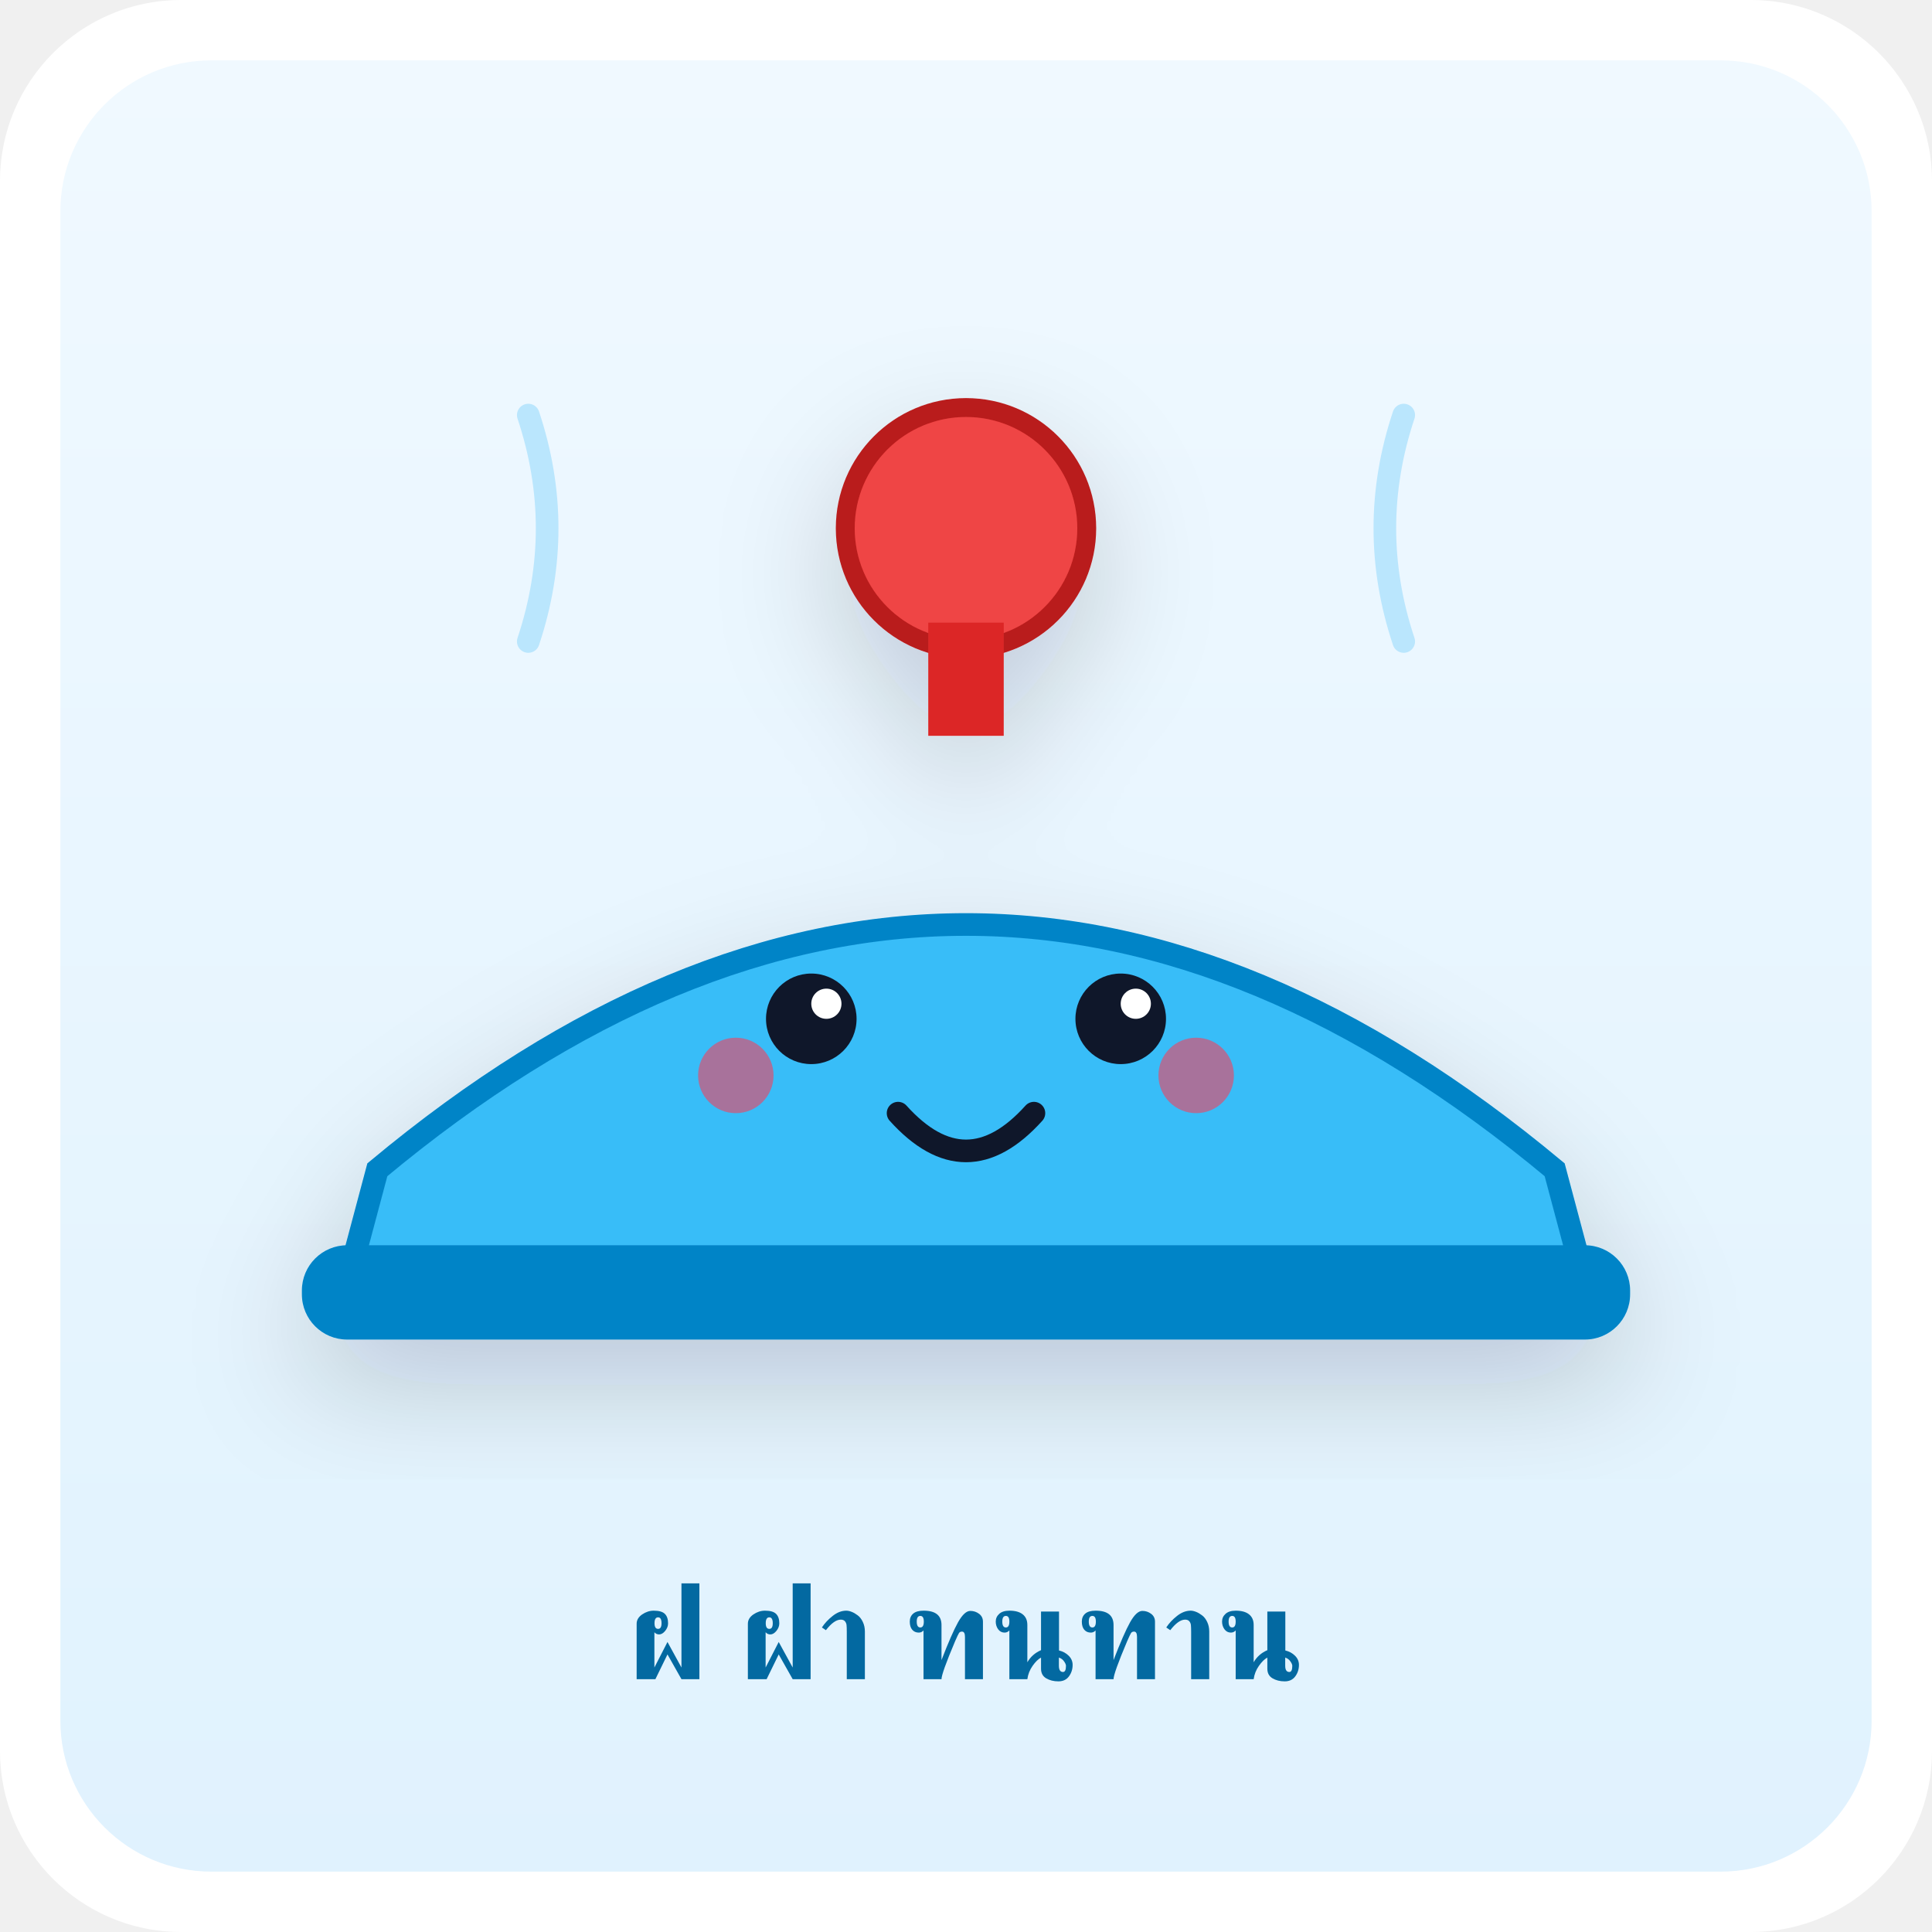
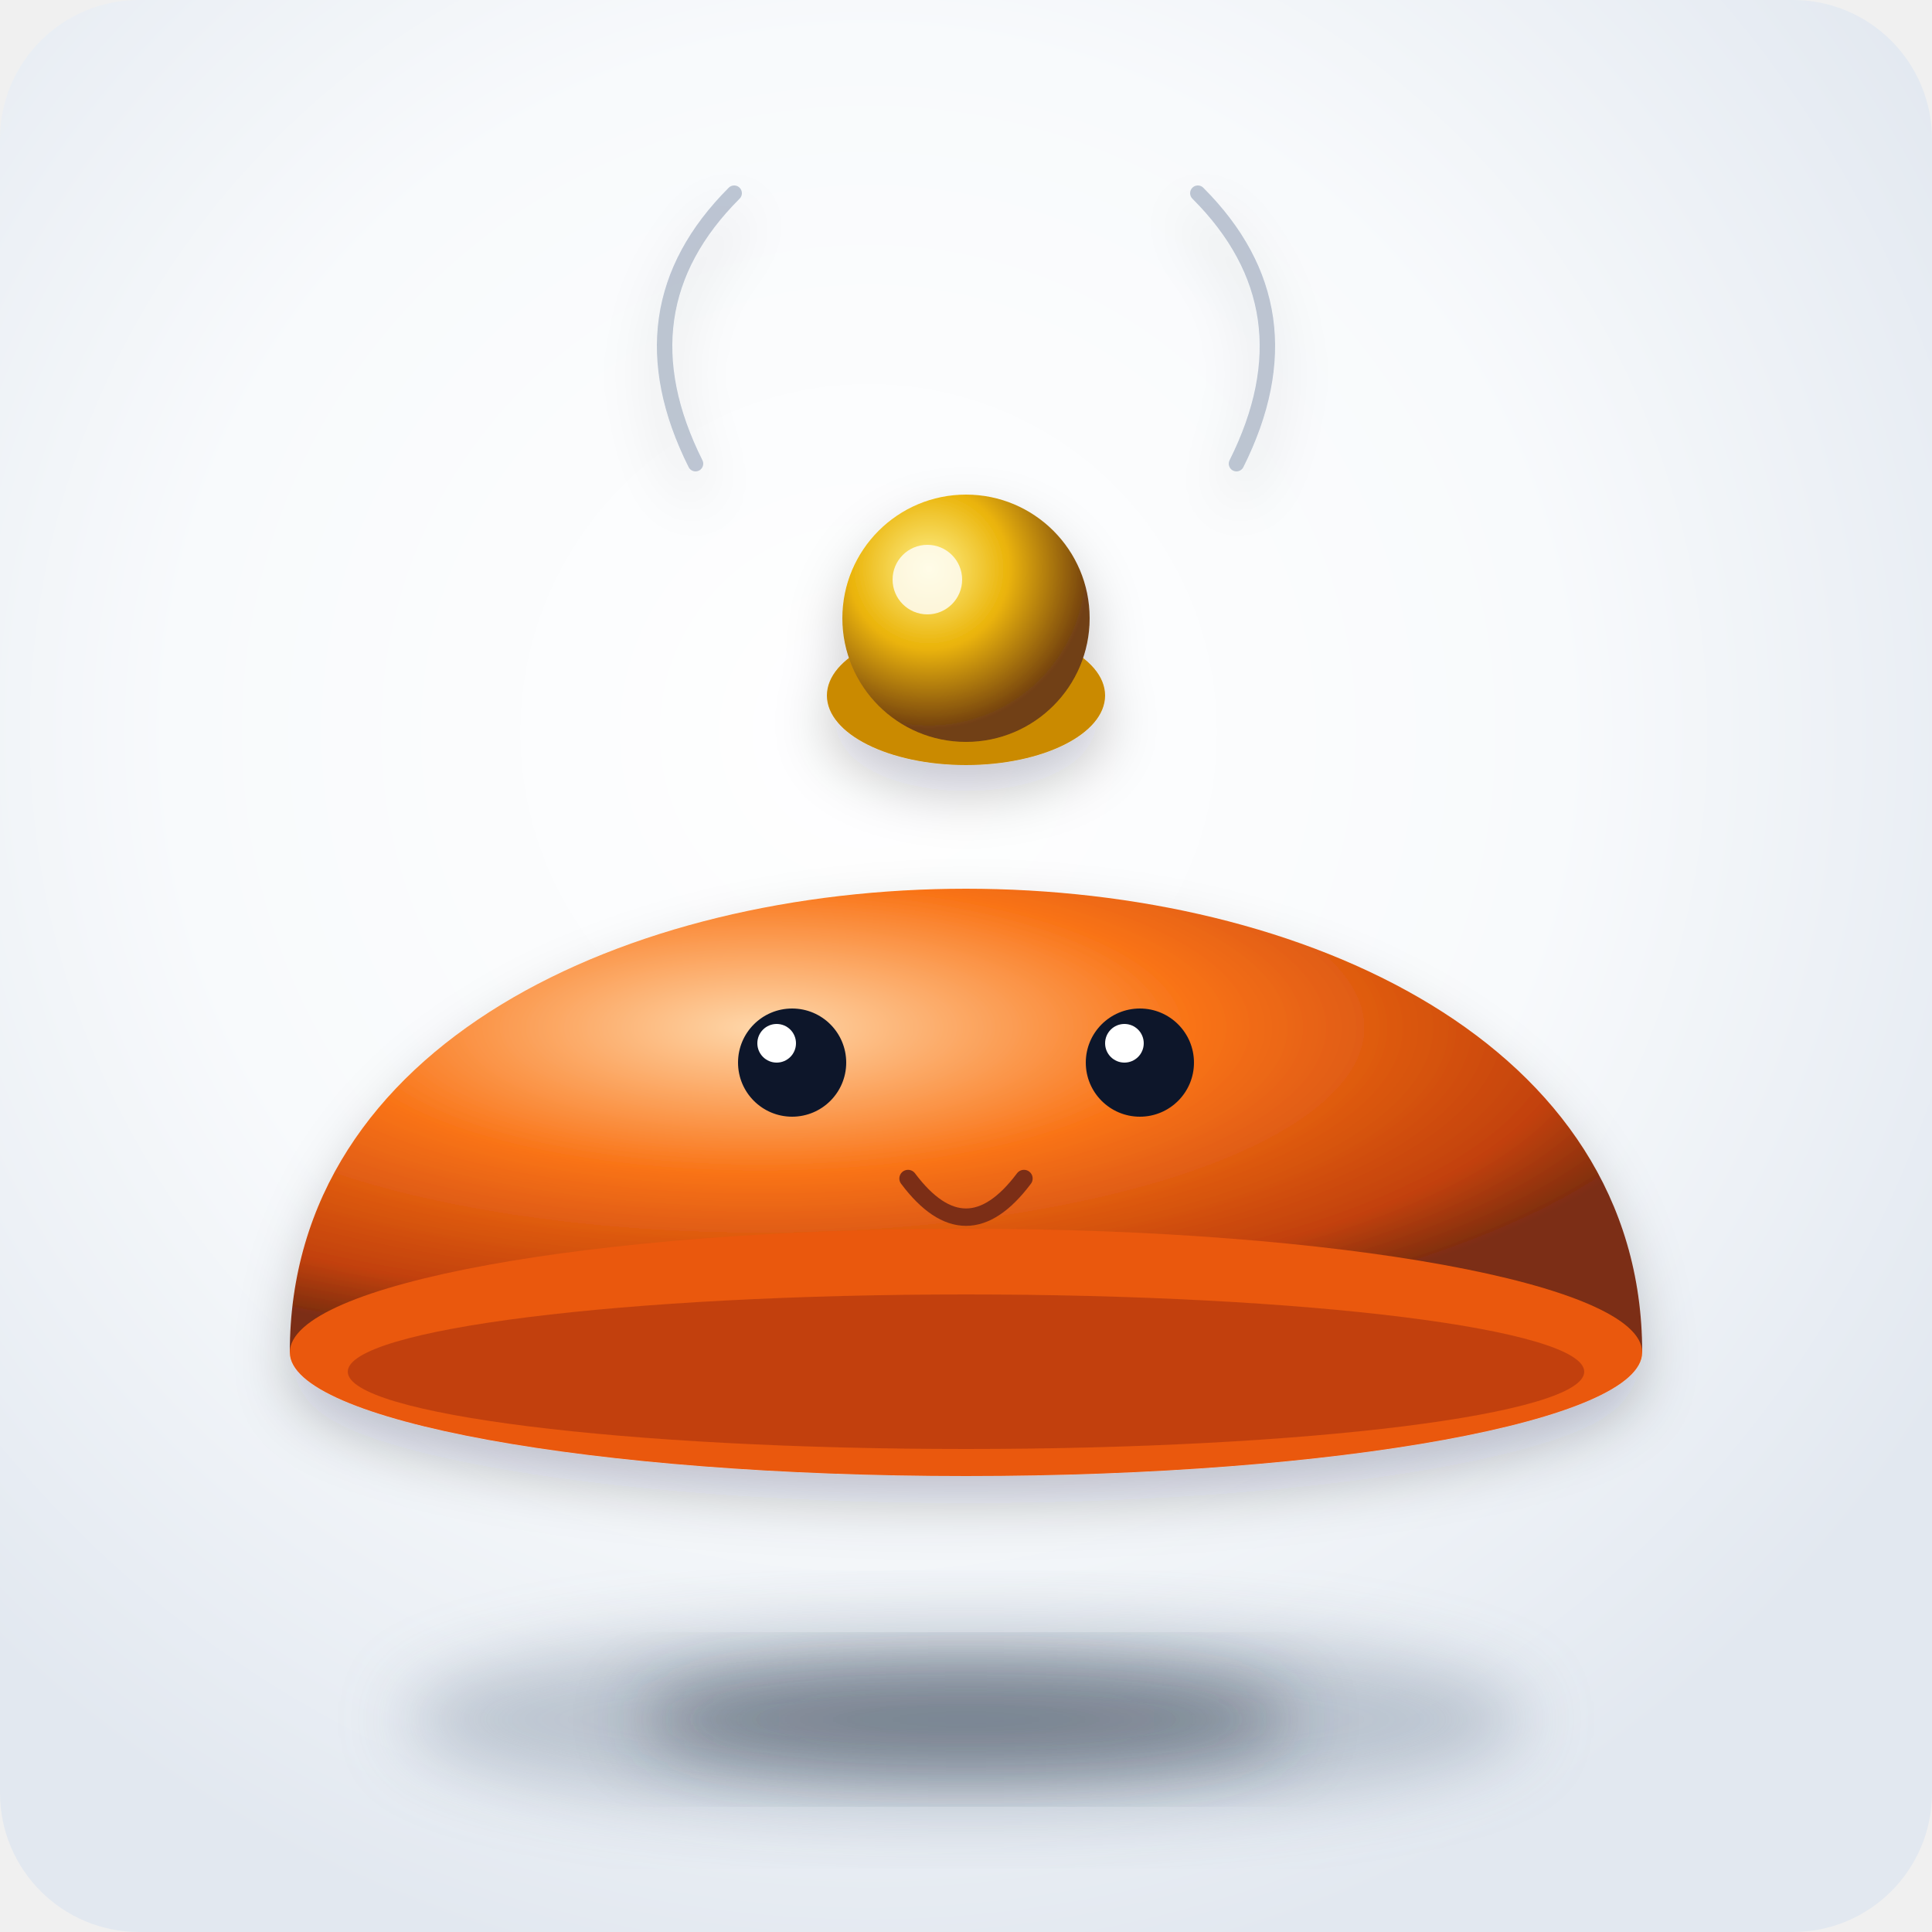
- <svg xmlns="http://www.w3.org/2000/svg" viewBox="0 0 512 512" width="100%" height="100%">
+ <svg xmlns="http://www.w3.org/2000/svg" viewBox="0 0 500 500" width="100%" height="100%">
  <defs>
-     <filter id="dropShadow" x="-15%" y="-15%" width="130%" height="130%">
-       <feDropShadow dx="0" dy="12" stdDeviation="16" flood-color="#0f172a" flood-opacity="0.18" />
+     <radialGradient id="bgGlow" cx="45%" cy="38%" r="65%">
+       <stop offset="0%" stop-color="#ffffff" />
+       <stop offset="55%" stop-color="#f8fafc" />
+       <stop offset="100%" stop-color="#e2e8f0" />
+     </radialGradient>
+     <filter id="groundShadow" x="-30%" y="-30%" width="160%" height="160%">
+       <feGaussianBlur stdDeviation="9" />
+     </filter>
+     <filter id="clayShadow" x="-25%" y="-25%" width="150%" height="150%">
+       <feDropShadow dx="0" dy="7" stdDeviation="7" flood-color="#0f172a" flood-opacity="0.22" />
    </filter>
    <filter id="softGlow" x="-20%" y="-20%" width="140%" height="140%">
-       <feGaussianBlur stdDeviation="8" result="blur" />
+       <feGaussianBlur stdDeviation="3" result="blur" />
      <feComposite in="SourceGraphic" in2="blur" operator="over" />
    </filter>
-     <linearGradient id="bgWarm" x1="0" y1="0" x2="0" y2="1">
-       <stop offset="0%" stop-color="#fffbeb" />
-       <stop offset="100%" stop-color="#fef3c7" />
-     </linearGradient>
-     <linearGradient id="bgSky" x1="0" y1="0" x2="0" y2="1">
-       <stop offset="0%" stop-color="#f0f9ff" />
-       <stop offset="100%" stop-color="#e0f2fe" />
-     </linearGradient>
-     <linearGradient id="bgRose" x1="0" y1="0" x2="0" y2="1">
-       <stop offset="0%" stop-color="#fff1f2" />
-       <stop offset="100%" stop-color="#ffe4e6" />
-     </linearGradient>
-     <linearGradient id="bgEmerald" x1="0" y1="0" x2="0" y2="1">
-       <stop offset="0%" stop-color="#ecfdf5" />
-       <stop offset="100%" stop-color="#d1fae5" />
-     </linearGradient>
-     <linearGradient id="bgPurple" x1="0" y1="0" x2="0" y2="1">
-       <stop offset="0%" stop-color="#faf5ff" />
-       <stop offset="100%" stop-color="#f3e8ff" />
-     </linearGradient>
+     <radialGradient id="lid3d" cx="35%" cy="30%" r="70%">
+       <stop offset="0%" stop-color="#fed7aa" />
+       <stop offset="45%" stop-color="#f97316" />
+       <stop offset="85%" stop-color="#c2410c" />
+       <stop offset="100%" stop-color="#7c2d12" />
+     </radialGradient>
+     <radialGradient id="goldKnob" cx="35%" cy="30%" r="65%">
+       <stop offset="0%" stop-color="#fef08a" />
+       <stop offset="50%" stop-color="#eab308" />
+       <stop offset="100%" stop-color="#713f12" />
+     </radialGradient>
  </defs>
-   <rect width="512" height="512" rx="48" fill="#ffffff" />
-   <rect x="16" y="16" width="480" height="480" rx="40" fill="url(#bgSky)" />
-   <g filter="url(#dropShadow)">
-     <circle cx="256" cy="140" r="32" fill="#ef4444" stroke="#b91c1c" stroke-width="5" />
-     <rect x="246" y="165" width="20" height="30" fill="#dc2626" />
-     <path d="M 100 310 Q 256 180 412 310 L 420 340 L 92 340 Z" fill="#38bdf8" stroke="#0284c7" stroke-width="6" />
-     <rect x="80" y="330" width="352" height="25" rx="12" fill="#0284c7" />
+   <rect width="500" height="500" rx="36" fill="url(#bgGlow)" />
+   <ellipse cx="250" cy="445" rx="145" ry="24" fill="#64748b" opacity="0.35" filter="url(#groundShadow)" />
+   <ellipse cx="250" cy="445" rx="85" ry="14" fill="#1e293b" opacity="0.45" filter="url(#groundShadow)" />
+   <g filter="url(#clayShadow)">
+     <path d="M 180 120 Q 160 80 190 50" fill="none" stroke="#94a3b8" stroke-width="4" stroke-linecap="round" opacity="0.6" />
+     <path d="M 320 120 Q 340 80 310 50" fill="none" stroke="#94a3b8" stroke-width="4" stroke-linecap="round" opacity="0.6" />
+     <path d="M 75 350 C 75 190 425 190 425 350 Z" fill="url(#lid3d)" />
+     <ellipse cx="250" cy="350" rx="175" ry="32" fill="#ea580c" />
+     <ellipse cx="250" cy="355" rx="160" ry="20" fill="#c2410c" />
+     <ellipse cx="250" cy="180" rx="36" ry="18" fill="#ca8a04" />
+     <circle cx="250" cy="160" r="32" fill="url(#goldKnob)" />
+     <circle cx="240" cy="150" r="9" fill="#ffffff" opacity="0.8" />
+     <circle cx="205" cy="275" r="14" fill="#0f172a" />
+     <circle cx="295" cy="275" r="14" fill="#0f172a" />
+     <circle cx="201" cy="270" r="5" fill="#ffffff" />
+     <circle cx="291" cy="270" r="5" fill="#ffffff" />
+     <path d="M 235 305 Q 250 325 265 305" fill="none" stroke="#7c2d12" stroke-width="4.5" stroke-linecap="round" />
  </g>
-   <circle cx="215" cy="270" r="12" fill="#0f172a" />
-   <circle cx="219" cy="266" r="4" fill="#ffffff" />
-   <circle cx="297" cy="270" r="12" fill="#0f172a" />
-   <circle cx="301" cy="266" r="4" fill="#ffffff" />
-   <circle cx="195" cy="285" r="10" fill="#f43f5e" opacity="0.6" />
-   <circle cx="317" cy="285" r="10" fill="#f43f5e" opacity="0.6" />
-   <path d="M 238 295 Q 256 315 274 295" fill="none" stroke="#0f172a" stroke-width="6" stroke-linecap="round" />
-   <path d="M 140 170 Q 150 140 140 110" fill="none" stroke="#bae6fd" stroke-width="6" stroke-linecap="round" />
-   <path d="M 372 170 Q 362 140 372 110" fill="none" stroke="#bae6fd" stroke-width="6" stroke-linecap="round" />
-   <text x="256" y="445" font-family="'Sarabun', sans-serif" font-size="34" font-weight="bold" fill="#0369a1" text-anchor="middle">ฝ ฝา ทนทาน</text>
</svg>
